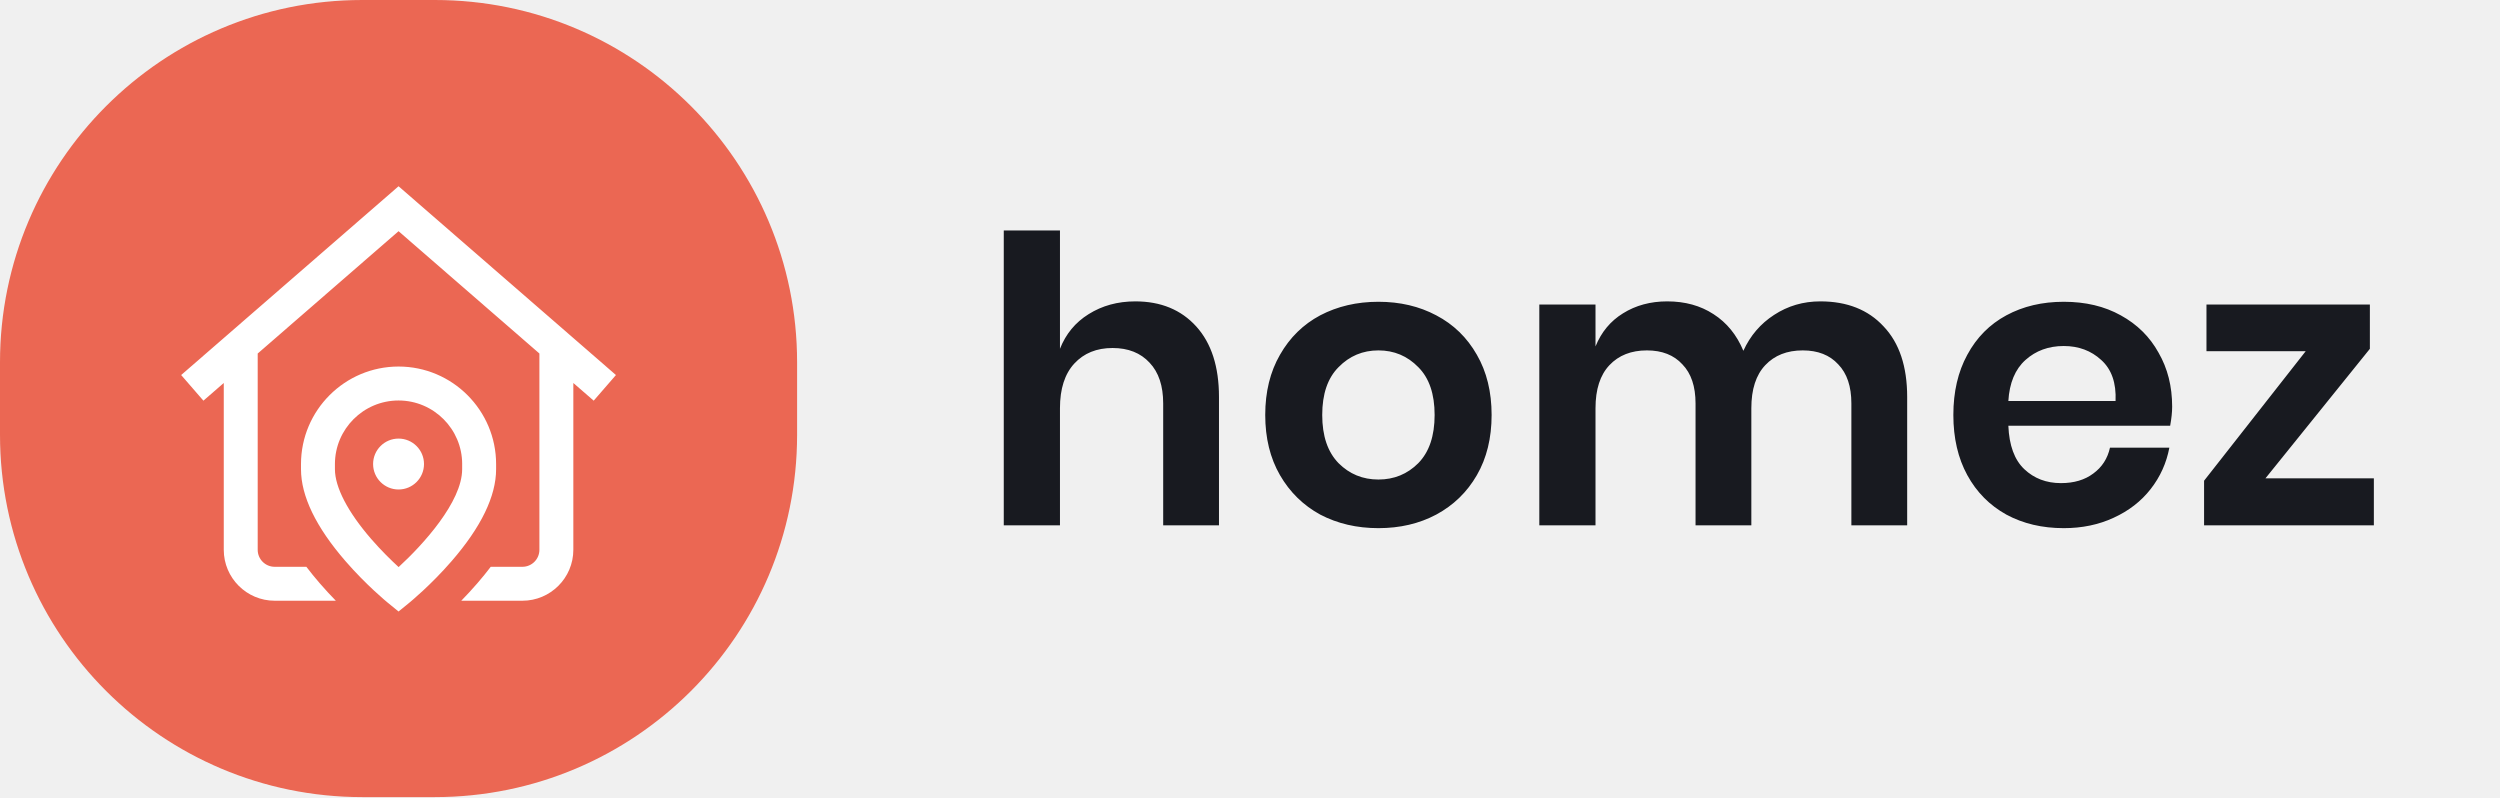
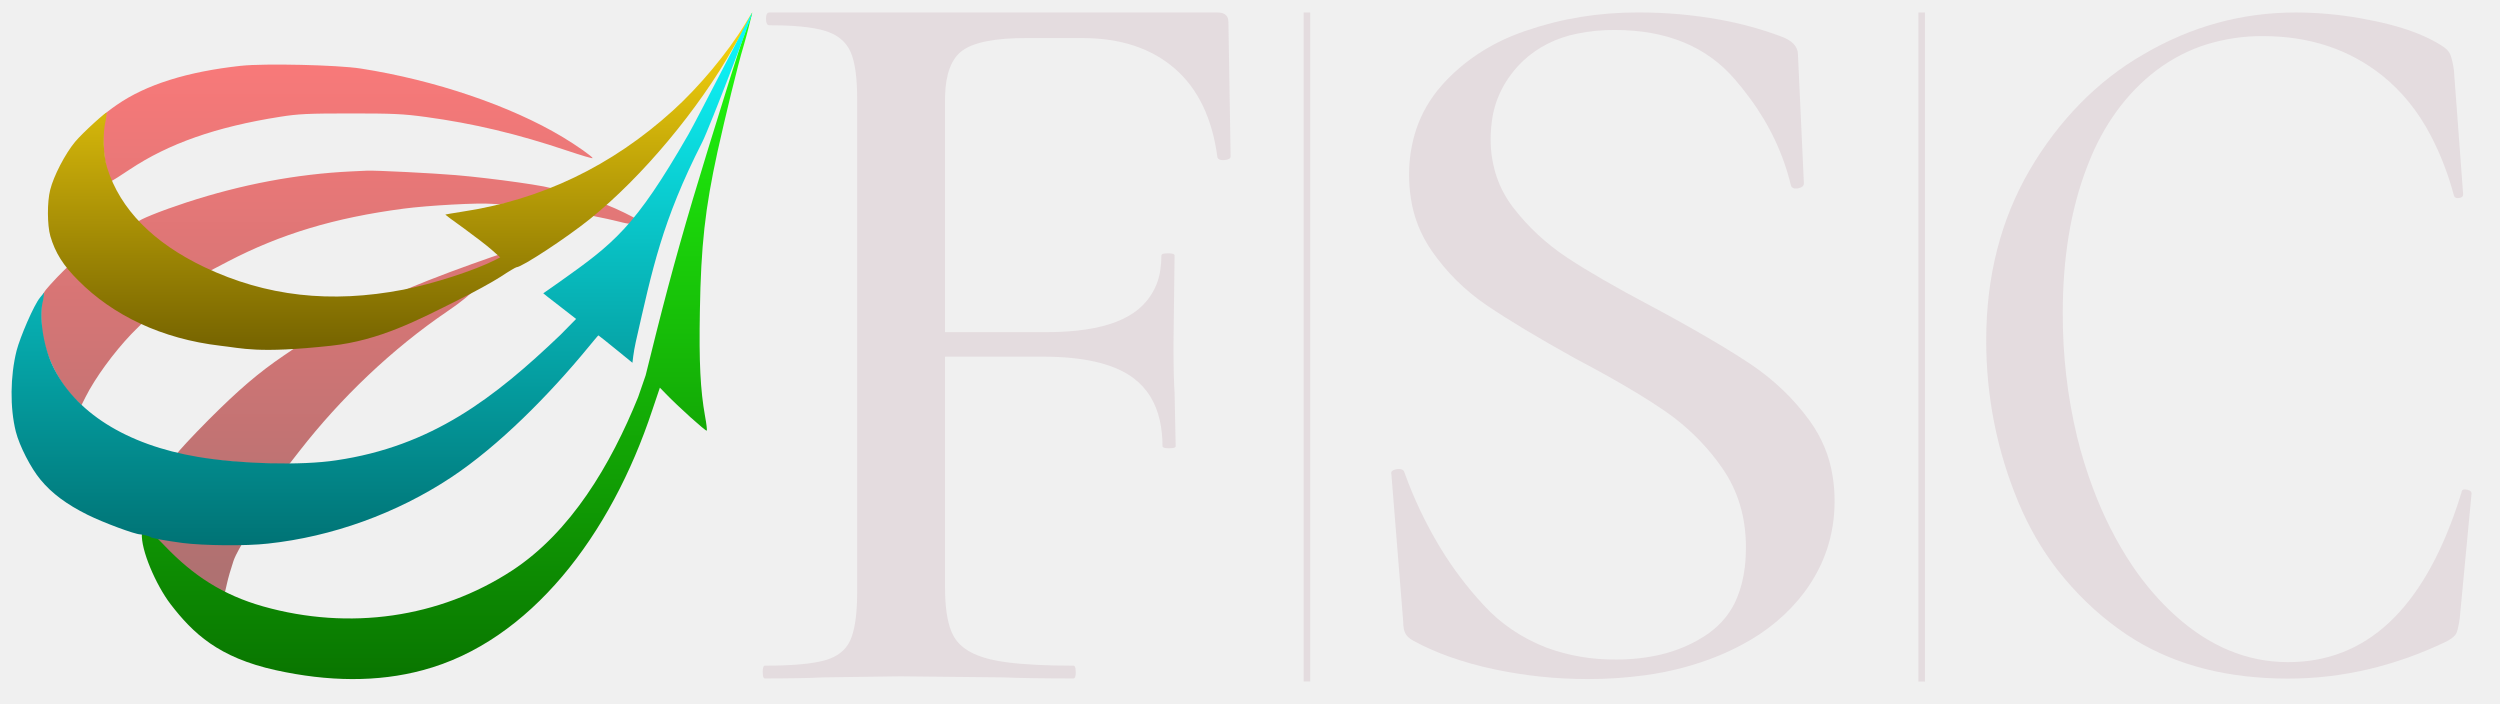
- <svg xmlns="http://www.w3.org/2000/svg" width="138" height="44" viewBox="0 0 138 44" fill="none">
-   <path d="M62.668 16.636C64.076 16.636 65.198 17.098 66.034 18.022C66.87 18.946 67.288 20.244 67.288 21.916V29H64.208V22.268C64.208 21.3 63.959 20.552 63.46 20.024C62.961 19.481 62.279 19.21 61.414 19.21C60.534 19.21 59.83 19.496 59.302 20.068C58.774 20.64 58.51 21.461 58.51 22.532V29H55.408V12.72H58.51V19.254C58.833 18.433 59.361 17.795 60.094 17.34C60.842 16.871 61.7 16.636 62.668 16.636ZM76.089 16.658C77.277 16.658 78.341 16.907 79.279 17.406C80.233 17.905 80.981 18.631 81.523 19.584C82.066 20.523 82.337 21.63 82.337 22.906C82.337 24.182 82.066 25.289 81.523 26.228C80.981 27.167 80.233 27.893 79.279 28.406C78.341 28.905 77.277 29.154 76.089 29.154C74.901 29.154 73.831 28.905 72.877 28.406C71.939 27.893 71.198 27.167 70.655 26.228C70.113 25.289 69.841 24.182 69.841 22.906C69.841 21.63 70.113 20.523 70.655 19.584C71.198 18.631 71.939 17.905 72.877 17.406C73.831 16.907 74.901 16.658 76.089 16.658ZM76.089 19.342C75.224 19.342 74.491 19.65 73.889 20.266C73.288 20.867 72.987 21.747 72.987 22.906C72.987 24.065 73.288 24.952 73.889 25.568C74.491 26.169 75.224 26.47 76.089 26.47C76.955 26.47 77.688 26.169 78.289 25.568C78.891 24.952 79.191 24.065 79.191 22.906C79.191 21.747 78.891 20.867 78.289 20.266C77.688 19.65 76.955 19.342 76.089 19.342ZM100.48 16.636C101.961 16.636 103.127 17.098 103.978 18.022C104.843 18.931 105.276 20.229 105.276 21.916V29H102.196V22.268C102.196 21.329 101.954 20.611 101.47 20.112C101 19.599 100.348 19.342 99.512 19.342C98.646 19.342 97.957 19.613 97.444 20.156C96.93 20.699 96.674 21.491 96.674 22.532V29H93.594V22.268C93.594 21.329 93.352 20.611 92.868 20.112C92.398 19.599 91.746 19.342 90.91 19.342C90.044 19.342 89.355 19.613 88.842 20.156C88.328 20.699 88.072 21.491 88.072 22.532V29H84.97V16.812H88.072V19.122C88.394 18.33 88.9 17.721 89.59 17.296C90.294 16.856 91.108 16.636 92.032 16.636C93.014 16.636 93.865 16.871 94.584 17.34C95.317 17.809 95.867 18.484 96.234 19.364C96.615 18.528 97.18 17.868 97.928 17.384C98.69 16.885 99.541 16.636 100.48 16.636ZM119.903 22.444C119.903 22.752 119.866 23.104 119.793 23.5H110.861C110.905 24.585 111.198 25.385 111.741 25.898C112.284 26.411 112.958 26.668 113.765 26.668C114.484 26.668 115.078 26.492 115.547 26.14C116.031 25.788 116.339 25.311 116.471 24.71H119.749C119.588 25.561 119.243 26.323 118.715 26.998C118.187 27.673 117.505 28.201 116.669 28.582C115.848 28.963 114.931 29.154 113.919 29.154C112.731 29.154 111.675 28.905 110.751 28.406C109.827 27.893 109.108 27.167 108.595 26.228C108.082 25.289 107.825 24.182 107.825 22.906C107.825 21.63 108.082 20.523 108.595 19.584C109.108 18.631 109.827 17.905 110.751 17.406C111.675 16.907 112.731 16.658 113.919 16.658C115.122 16.658 116.17 16.907 117.065 17.406C117.974 17.905 118.671 18.594 119.155 19.474C119.654 20.339 119.903 21.329 119.903 22.444ZM116.779 22.136C116.823 21.139 116.559 20.383 115.987 19.87C115.43 19.357 114.74 19.1 113.919 19.1C113.083 19.1 112.379 19.357 111.807 19.87C111.235 20.383 110.92 21.139 110.861 22.136H116.779ZM125.053 26.404H131.037V29H121.665V26.536L127.275 19.386H121.797V16.812H130.817V19.254L125.053 26.404Z" fill="#181A20" />
-   <rect width="44" height="44" rx="20" fill="#EB6753" />
-   <g clip-path="url(#clip0_5_128)">
-     <path d="M32.772 22.117L31.648 21.141V30.35C31.648 31.899 30.387 33.16 28.838 33.16H25.462C25.746 32.87 26.046 32.547 26.348 32.198C26.613 31.892 26.86 31.588 27.089 31.287H28.838C29.354 31.287 29.775 30.866 29.775 30.35V19.514L22 12.762L14.225 19.514V30.35C14.225 30.866 14.645 31.287 15.162 31.287H16.911C17.14 31.588 17.387 31.892 17.652 32.198C17.954 32.547 18.254 32.87 18.538 33.16H15.162C13.613 33.16 12.352 31.899 12.352 30.35V21.141L11.228 22.117L10 20.702L22 10.281L34 20.702L32.772 22.117ZM22 24.21C21.224 24.21 20.595 24.839 20.595 25.615C20.595 26.391 21.224 27.02 22 27.02C22.776 27.02 23.405 26.391 23.405 25.615C23.405 24.839 22.776 24.21 22 24.21ZM27.385 25.899C27.385 27.386 26.56 29.093 24.932 30.971C23.78 32.301 22.639 33.234 22.591 33.273L22 33.755L21.409 33.273C21.361 33.234 20.22 32.301 19.068 30.971C17.44 29.093 16.615 27.386 16.615 25.899V25.619C16.615 22.649 19.031 20.233 22 20.233C24.969 20.233 27.385 22.649 27.385 25.619V25.899ZM25.512 25.619C25.512 23.682 23.936 22.107 22 22.107C20.064 22.107 18.488 23.682 18.488 25.619V25.899C18.488 26.894 19.197 28.259 20.484 29.745C21.042 30.389 21.601 30.933 22.003 31.303C23.343 30.074 25.511 27.705 25.511 25.899V25.619H25.512Z" fill="white" />
-   </g>
+ <svg xmlns="http://www.w3.org/2000/svg" width="1600" height="450">
  <defs>
-     <clipPath id="clip0_5_128">
-       <rect width="24" height="24" fill="white" transform="translate(10 10)" />
+     <linearGradient id="gradient-0" x1="0.501" x2="0.501" y1="-0.004" y2="1">
+       <stop offset="0" stop-color="#ffdb0f" />
+       <stop offset="1" stop-color="#756300" />
+     </linearGradient>
+     <linearGradient id="gradient-1" x1="0.501" x2="0.501" y1="0.003" y2="1">
+       <stop offset="0" stop-color="#0ffbff" />
+       <stop offset="1" stop-color="#007375" />
+     </linearGradient>
+     <linearGradient id="gradient-2" x1="0.501" x2="0.501" y1="0" y2="1">
+       <stop offset="0" stop-color="#23ff0f" />
+       <stop offset="1" stop-color="#097500" />
+     </linearGradient>
+     <linearGradient id="gradient-3" x1="0.5" x2="0.5" y1="-0" y2="0.963">
+       <stop offset="0" stop-color="#ff0f0f" />
+       <stop offset="1" stop-color="#750000" />
+     </linearGradient>
+     <clipPath id="clip0_2_2">
+       <path d="m0,0l500,0l0,467l-500,0l0,-467z" fill="#fff" id="svg_1" />
    </clipPath>
  </defs>
+   <g class="layer">
+     <g clip-path="url(#clip0_2_2)" display="inline" id="svg_2">
+       <path d="m-4.45,0l500,0l8.09,454.19l-500,0l-8.09,-454.19z" fill="none" id="svg_3" />
+       <path clip-rule="evenodd" d="m154.29,42.1c-34.43,3.75 -60.7,12 -79.44,24.96c-4.11,2.84 -8.06,5.91 -8.77,6.82c-1.17,1.5 -1.12,1.52 0.58,0.18c1.8,-1.42 0.82,-0.83 -0.02,3.47c-1.62,8.26 -0.03,25.41 2.07,32.3c1.07,3.5 2.4,6.1 3,5.87c0.6,-0.24 5.58,-3.42 11.08,-7.09c25.17,-16.77 55.4,-27.39 96.48,-33.87c11.68,-1.84 17.8,-2.13 45.02,-2.14c27.13,-0.01 33.79,0.3 48,2.23c30.88,4.2 58.54,10.79 90.75,21.6c8.94,3 16.23,5.16 16.22,4.78c-0.04,-0.95 -10.1,-8.05 -19.05,-13.43c-33.37,-20.06 -81.95,-36.55 -129.42,-43.93c-14.86,-2.31 -61.5,-3.37 -76.5,-1.74l0,-0.01zm70.5,67.6c-34.95,1.68 -70.08,8.3 -105.4,19.84c-16.24,5.3 -31.1,11.29 -31.1,12.52c0,1.33 11.9,11.6 19.81,17.1c4.03,2.8 11.39,7.24 16.37,9.87l9.05,4.78l12.2,-6.38c33.89,-17.68 68.38,-28.06 112.63,-33.9c15.52,-2.05 47.94,-3.82 56.25,-3.08c4.7,0.42 8.67,0.13 12.83,-0.95c8.27,-2.14 26.94,-7.5 26.94,-8.38c0,-1.6 -39.68,-7.1 -62.58,-9.04c-15.16,-1.28 -51.47,-3.1 -56.9,-2.85l-10.1,0.47zm158.84,23.89c-1.92,1.6 -4.39,4.33 -4.11,4.56c0.27,0.22 8,1.58 13.77,3.01c9.52,2.36 10.66,2.56 12.22,1.16c0.95,-0.85 1.52,-1.9 1.25,-2.32c-0.38,-0.62 -11.56,-6.23 -18.46,-8.88c-0.65,-0.25 -2.76,0.86 -4.67,2.47zm-81.84,35.48c-16.93,5.99 -42.69,16.11 -42.22,16.59c0.7,0.7 20.58,-4.62 31.72,-8.49c21.06,-7.3 35.32,-14.1 30.5,-14.9c-0.72,-0.1 -12.3,4.07 -20,6.8zm-265.07,8.22c-7.06,7.54 -8.9,9.6 -9.48,12.05c-1.3,5.55 -1.11,18.97 0,25.3c2.47,14.22 11.32,31.49 20.9,40.77l3.99,3.88l2.71,-5.38c6.15,-12.15 17.87,-28.23 29.34,-40.24c4.04,-4.23 7.46,-6.92 6.42,-7.3c-9.7,-3.56 -27.07,-15.82 -37.85,-26.26c-4.69,-4.53 -8.4,-9.87 -8.7,-9.87c-0.3,0 -5.14,4.7 -7.33,7.05zm251.32,16.12c-28.78,13.66 -54.7,23.16 -86.16,27.02l-11.9,1.46l-8.45,5.73c-16.08,10.93 -28.83,21.83 -48,41.03c-10.58,10.61 -19.8,20.66 -19.8,21.19c0,2.73 42.76,7.19 64.23,7.2l7.16,0l6.82,-8.75c26.04,-33.4 58.73,-64.88 94.87,-89.38c16.55,-11.2 24.04,-20.19 11.12,-12.4l-9.9,6.9l0.01,0zm-183.97,156.36c5.77,6.9 15.16,15.48 22.03,20.13c6.86,4.65 17.17,10.52 17.56,10c0.16,-0.2 0.87,-3.06 1.58,-6.36c0.7,-3.3 2.58,-9.82 4.17,-14.5c1.58,-4.67 5.94,-11.48 5.94,-11.83c0,-0.35 -7.16,-0.1 -14.17,-0.13c-10.98,-0.02 -32.92,-2.11 -41.13,-4.11c-2.28,-0.56 0.12,2.14 4.02,6.8z" fill="url(#gradient-3)" fill-opacity="0.53" fill-rule="evenodd" id="svg_6" />
+       <path d="m476.9,15.27c-11.2,18.5 -29.58,40.44 -46.28,55.54c-39.2,35.5 -84.2,57.1 -135,64.7c-5.7,0.9 -10.5,1.7 -10.6,1.8c-0.1,0.1 5.3,4.2 12.1,9c6.7,4.9 14.7,11 17.6,13.6l5.4,4.8l-3.1,1.6c-12.8,6.6 -39.9,15.4 -59,19.1c-46.4,8.9 -87.6,4.3 -127.1,-14.4c-32.8,-15.6 -54,-37.1 -62.3,-63.5c-2.5,-8 -3,-21.8 -1.1,-29.9c0.6,-2.7 0.53,-4.12 0.83,-5.48c0.43,-1.51 -15.33,12.68 -20.33,18.68c-6.3,7.6 -13.7,21.8 -15.9,30.7c-2,7.8 -1.9,22.6 0.1,29.6c3.1,10.6 8.3,18.9 17.9,28.4c22.1,22.3 53.36,37.38 91.06,41.78c13.8,1.5 23.53,5.08 70.59,0c31.12,-3.36 55.65,-16.38 81.65,-29.38c9.7,-4.8 21.9,-11.5 27,-14.8c5.1,-3.4 9.7,-6.1 10.2,-6.1c3.3,0 32,-18.8 47,-30.9c33.3,-26.8 69.4,-69.9 92,-110.1c3,-5.2 10.53,-17.67 10.68,-18.15c0.8,-2.53 0.99,-2.92 1.15,-3.88c-0.19,0.32 -1.86,2.69 -4.56,7.29l0.01,0z" fill="url(#gradient-0)" id="svg_8" />
+       <path d="m476.55,21.71c-3.1,8 -13.13,40.5 -23.43,73.8c-14,45.4 -23.1,77.7 -33.1,117.4l-6.8,27.3l-4.83,13.99c-17.5,43.2 -43.07,86.41 -80.77,111.01c-46.3,30.2 -103.9,38.5 -159.2,22.9c-26.1,-7.4 -44.83,-19.9 -62.53,-38.3c-10,-10.4 -14.58,-15.43 -15.08,-8.53c-0.8,10.7 9.11,33.23 18.31,45.33c14.4,18.7 30.66,34.2 67.35,42.3c33.6,7.4 65.22,7.8 94.13,0c68.7,-18.3 120.42,-86.4 146.92,-166.6l4.8,-14.2l3.9,4c7.4,7.7 25.5,24.1 26.1,23.5c0.3,-0.3 -0.2,-4.5 -1.1,-9.3c-3,-16.8 -3.9,-34.5 -3.3,-67.2c0.7,-42.1 3.3,-65.5 11.3,-102.1c5,-22.4 12.73,-54.75 16.8,-68c1.59,-5.15 5.48,-20.78 5.38,-20.97c-0.2,-0.1 -4.45,12.67 -4.85,13.67z" fill="url(#gradient-2)" id="svg_10" />
+       <path d="m440.56,86.06c-34.52,60.06 -47.84,69.75 -82.67,94.52c-4.84,3.45 -10.2,7.09 -10.2,7.14c0,0.2 16.03,12.4 21.03,16.4l-10.1,10.26c-42.4,40.5 -82.3,71.23 -143.5,80.23c-22.4,3.4 -61.2,2.4 -88.5,-2.2c-45.8,-7.7 -79,-28.7 -93.1,-58.7c-6,-12.9 -8.7,-31.8 -5.9,-41.7l0.61,-4.74l-2.53,3.07c-4.1,4.9 -12.88,25.57 -15.08,34.07c-4.1,16.3 -4.3,36.6 -0.5,51.8c2.3,9.1 9.6,23.4 15.9,30.9c7.1,8.6 16.6,15.7 30.1,22.4c10.1,5 30.3,12.5 33.7,12.5c0.8,0 6.55,1.19 6.55,1.79c0,0.5 10.65,2.41 20.55,3.71c13.6,1.7 40.4,2 54.5,0.4c41.1,-4.4 82.4,-19.3 117.2,-42.3c30.7,-20.3 62.96,-53.02 87.86,-83.32c3.3,-3.9 6.16,-7.61 6.56,-7.61c0.3,0 21.72,17.48 21.72,17.48s0.66,-6.82 2.15,-13.38c10.64,-46.69 16.69,-77.05 42.51,-127.77c4.51,-8.86 32.57,-81.92 32.02,-83c-0.3,-0.3 -35.33,68.4 -40.88,78.05z" fill="url(#gradient-1)" id="svg_11" />
+     </g>
+     <g display="inline" id="logo" transform="matrix(1.52934 0 0 1.52934 443.8 -45.54)">
+       <path d="m514,35l0,280" fill="#e4dcdf" id="svg_4" stroke="#e4dcdf" stroke-linecap="undefined" stroke-linejoin="undefined" stroke-width="2.75" />
+       <g fill="none" fill-rule="evenodd" font-size="12" id="svgGroup" stroke="#000" stroke-linecap="round" stroke-width="0.94">
+         <path d="m223.88,39.01l0.92,56.19a1.25,1.21 0 0 1 -0.67,1.08q-0.63,0.37 -1.86,0.48q-1.45,0.13 -2.22,-0.26a1.5,1.46 0 0 1 -0.77,-0.85q-3.21,-24.53 -17.92,-37.24q-14.7,-12.7 -38.6,-12.7l-23.46,0a111.3,107.98 0 0 0 -8.83,0.3q-8.54,0.67 -13.78,2.73a18.05,17.5 0 0 0 -4.28,2.31q-6.68,5.02 -7.1,18.67a64.53,62.6 0 0 0 -0.02,1.85l0,97.2l42.28,0a118.53,115 0 0 0 12.93,-0.63q15.19,-1.62 23.61,-7.4a26.87,26.07 0 0 0 11.31,-18.33a40.78,39.57 0 0 0 0.41,-5.74a0.61,0.6 0 0 1 0.34,-0.51q0.62,-0.38 2.42,-0.38q2.04,0 2.57,0.49a0.55,0.54 0 0 1 0.19,0.4l-0.46,37.46a680.97,660.66 0 0 0 0.03,6.27q0.06,6.03 0.24,10.29a144.41,140.1 0 0 0 0.19,3.5l0.46,22.3a0.61,0.6 0 0 1 -0.33,0.51q-0.63,0.38 -2.43,0.38q-2.04,0 -2.57,-0.49a0.55,0.54 0 0 1 -0.19,-0.4a51.65,50.1 0 0 0 -1.14,-10.88q-2.54,-11.12 -10.8,-17.44q-11.2,-8.55 -34.87,-9.1a138.26,134.14 0 0 0 -3.29,-0.04l-40.9,0l0,96.76q0,11.92 2.72,18.4a18.9,18.34 0 0 0 1.18,2.34q3.91,6.47 14.94,9.14a66.96,64.96 0 0 0 7.11,1.28q10.55,1.4 27.82,1.4a0.61,0.6 0 0 1 0.53,0.32q0.4,0.6 0.4,2.35q0,1.99 -0.51,2.5a0.55,0.54 0 0 1 -0.42,0.18a1303.49,1264.6 0 0 1 -8.9,-0.03q-8.65,-0.06 -15.1,-0.23a354.98,344.4 0 0 1 -5.41,-0.19l-43.2,-0.44l-32.18,0.44a246.1,238.77 0 0 1 -4.8,0.2q-5.39,0.17 -12.61,0.22a905.55,878.54 0 0 1 -6.95,0.03a0.61,0.6 0 0 1 -0.53,-0.32q-0.39,-0.61 -0.39,-2.36q0,-1.98 0.5,-2.5a0.55,0.54 0 0 1 0.42,-0.17q17,0 25.05,-2.23a19.74,19.15 0 0 0 5,-2.1a14.23,13.8 0 0 0 5.8,-6.6q2.33,-5.45 2.69,-15.82a121.83,118.2 0 0 0 0.07,-4.02l0,-206.46q0,-13.38 -2.76,-19.62a15.3,14.85 0 0 0 -7.67,-7.64a21.81,21.16 0 0 0 -2.67,-1.06a36.3,35.22 0 0 0 -4.94,-1.18q-5.42,-0.96 -13.35,-1.2a177.52,172.22 0 0 0 -5.38,-0.07q-1.23,0 -1.36,-2.1a9.28,9 0 0 1 -0.02,-0.57q0,-2.68 1.38,-2.68l187.52,0a7.44,7.22 0 0 1 1.74,0.18q2.32,0.54 2.76,2.73a5.98,5.8 0 0 1 0.1,1.1l0,0l0.01,0z" fill="#e4dcdf" id="svg_7" stroke-width="0" />
+       </g>
+       <g fill="none" fill-rule="evenodd" font-size="12" id="svgGroup" stroke="#000" stroke-linecap="round" stroke-width="0.94">
+         <path d="m297.02,289.85l-4.94,-61.56a2.62,2.28 0 0 1 -0.07,-0.3q-0.16,-1.22 1.54,-1.7a5.88,5.12 0 0 1 0.75,-0.16a6.62,5.76 0 0 1 0.46,-0.05q2.19,-0.21 2.7,1.19a2.83,2.46 0 0 1 0.06,0.16a215.42,187.5 0 0 0 15.13,31.75a170.22,148.16 0 0 0 18,23.78a69.54,60.52 0 0 0 26.23,17.8a72.03,62.7 0 0 0 29.17,5.01a70.83,61.65 0 0 0 18.25,-1.95a54.59,47.51 0 0 0 20.57,-9.02a38.46,33.48 0 0 0 11.93,-15.04q2.34,-5.65 3.18,-12.64a91.27,79.44 0 0 0 0.47,-8.27q0,-18.94 -9.89,-33.15a102.96,89.61 0 0 0 -20.1,-21.07a96.57,84.06 0 0 0 -3.89,-2.82a242.89,211.4 0 0 0 -10.83,-6.99q-5.71,-3.5 -12.46,-7.29a573.72,499.35 0 0 0 -14.54,-7.89q-23,-12.77 -36.55,-21.96a229.02,199.34 0 0 1 -0.3,-0.2q-13.6,-9.26 -23,-22.82a65.06,56.63 0 0 1 -8.65,-21.83a83.1,72.33 0 0 1 -0.75,-9.81a77.95,67.85 0 0 1 3,-19.17a63.94,55.65 0 0 1 10.6,-18.28a80.86,70.38 0 0 1 34.26,-22.57a95.65,83.26 0 0 1 1.37,-0.47q22,-7.54 46.24,-7.54a166.4,144.83 0 0 1 34.78,3.05a136.46,118.77 0 0 1 25.06,6.85q7.42,2.59 7.42,7.75l2.48,53.81q0,1.72 -2.48,2.15a5.5,4.79 0 0 1 -0.41,0.06q-2.1,0.22 -2.55,-1.35a123.64,107.62 0 0 0 -17,-36.21a147.46,128.34 0 0 0 -6.26,-7.9q-17.8,-20.88 -50.45,-20.88a66.12,57.55 0 0 0 -15.68,1.53a44.1,38.38 0 0 0 -22.65,11.38a51.25,44.6 0 0 0 -13.11,25.47a69.24,60.26 0 0 0 -0.49,7.25a63.48,55.25 0 0 0 2.58,16a54.14,47.12 0 0 0 6.82,12.63q9.4,12.27 22.75,21.1q12.74,8.41 34.95,20.17a844.4,734.95 0 0 0 2.14,1.13a798.74,695.2 0 0 1 14.47,7.98q14.8,8.38 24.81,15.02a249.75,217.38 0 0 1 0.04,0.03a105,91.39 0 0 1 24.82,23.67a118.1,102.79 0 0 1 0.16,0.22a66.05,57.5 0 0 1 9.56,23.1a85.73,74.61 0 0 1 0.83,10.48q0,21.1 -12.62,38.1a81.64,71.06 0 0 1 -26.34,22.1a102.3,89.04 0 0 1 -9.76,4.59a113.17,98.5 0 0 1 -30.6,8.08a151.08,131.5 0 0 1 -24.05,1.6q-19.79,0 -39.08,-4.09a129.39,112.62 0 0 1 -19.1,-5.38a101.25,88.12 0 0 1 -14.53,-6.46a11.53,10.04 0 0 1 -1.64,-1.02q-1.2,-0.91 -1.82,-1.99q-0.99,-1.72 -0.99,-5.16l0,0z" fill="#e4dcdf" id="svg_9" stroke-width="0" />
+       </g>
+       <g fill="none" fill-rule="evenodd" font-size="12" id="svgGroup" stroke="#000" stroke-linecap="round" stroke-width="0.94">
+         <path d="m736.72,59.09l3.87,52.05q0,1.3 -1.76,1.5a5.25,6.42 0 0 1 -0.24,0.03q-0.89,0.06 -1.37,-0.31a1.17,1.43 0 0 1 -0.5,-0.79a89.79,109.73 0 0 0 -9.8,-25.29a68.59,83.82 0 0 0 -20.12,-24.82q-20.77,-16.57 -49.99,-16.57a94.37,115.33 0 0 0 -23.32,3.39a75.66,92.47 0 0 0 -21.38,11.02a75.58,92.37 0 0 0 -28.4,39.03a90.97,111.17 0 0 0 -0.64,1.63q-10.03,26.24 -10.03,60.65a147.53,180.3 0 0 0 5.99,51.96a133.42,163.05 0 0 0 6.68,21.6a120.57,147.35 0 0 0 16.55,32.52a101.35,123.86 0 0 0 17.77,20.6q21.65,19.58 47.34,19.58q48.81,0 70.86,-65.8a155.96,190.6 0 0 0 1.66,-5.18q0,-1.12 1.06,-1.27a3.08,3.76 0 0 1 0.34,-0.02q1.06,0 1.94,0.43a2.1,2.56 0 0 1 0.38,0.24q0.5,0.4 0.5,1.05l-4.93,52.05a43.62,53.31 0 0 1 -0.32,2.09q-0.5,3 -1.1,4.26a3.01,3.68 0 0 1 -0.16,0.32q-0.67,1.15 -2.67,2.42a24.8,30.32 0 0 1 -1.38,0.8q-32.38,15.5 -66.18,15.5q-37.52,0 -64.11,-16.2a103.02,125.9 0 0 1 -6.99,-4.67a118.39,144.68 0 0 1 -25.38,-24.55a98.93,120.9 0 0 1 -16.5,-28.58q-13.39,-32.26 -13.39,-67.53q0,-40.01 18.13,-71.2a122.28,149.44 0 0 1 47.4,-48.34a143.05,174.82 0 0 1 0.47,-0.27q29.75,-17.42 63.54,-17.42a191.27,233.75 0 0 1 27.01,2.41a216.06,264.05 0 0 1 6.43,1.25a145.4,177.7 0 0 1 11.03,2.84q9.73,3.03 16.43,7.27a15.44,18.86 0 0 1 1.43,0.98q1.63,1.28 2.26,2.67a7.84,9.58 0 0 1 0.47,1.27q0.44,1.42 0.83,3.6a44.61,54.52 0 0 1 0.29,1.8l0,0z" fill="#e4dcdf" id="svg_5" stroke-width="0" />
+       </g>
+       <path d="m256.73,35l0,279.96" fill="#e4dcdf" id="line-1" stroke="#e4dcdf" stroke-linecap="undefined" stroke-linejoin="undefined" stroke-width="2.75" transform="matrix(1 0 0 1 0 0)" />
+     </g>
+   </g>
</svg>
